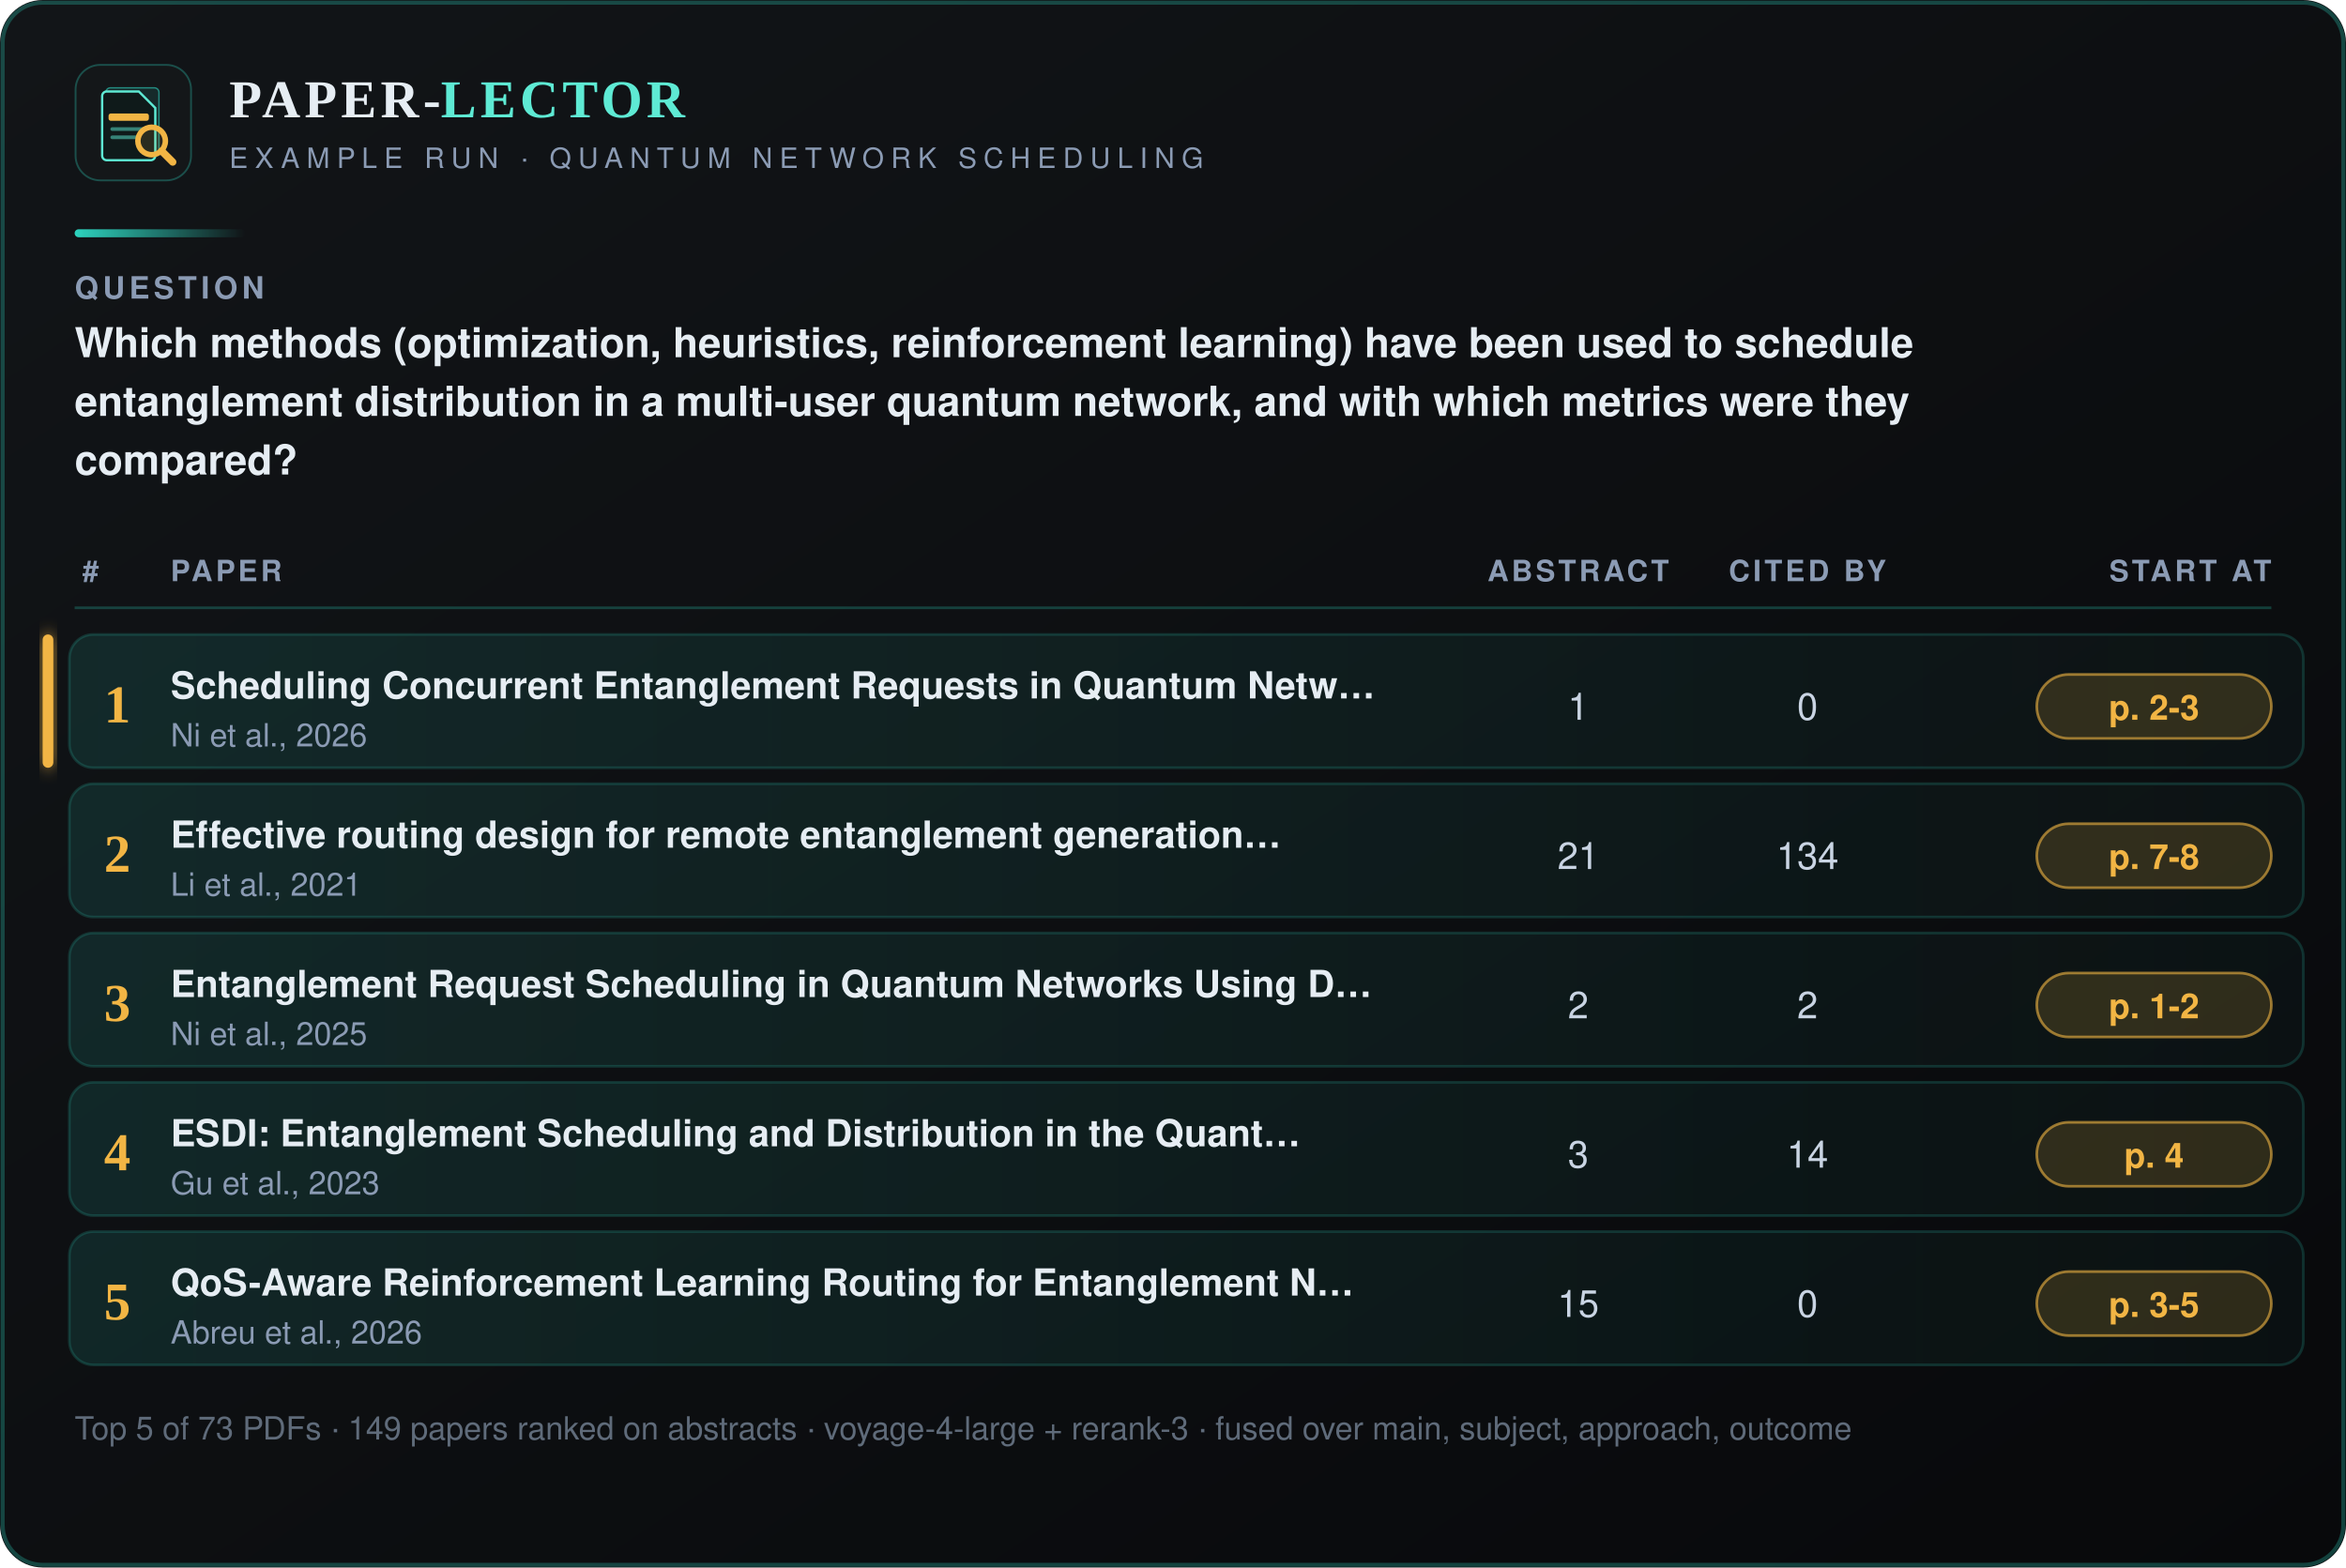
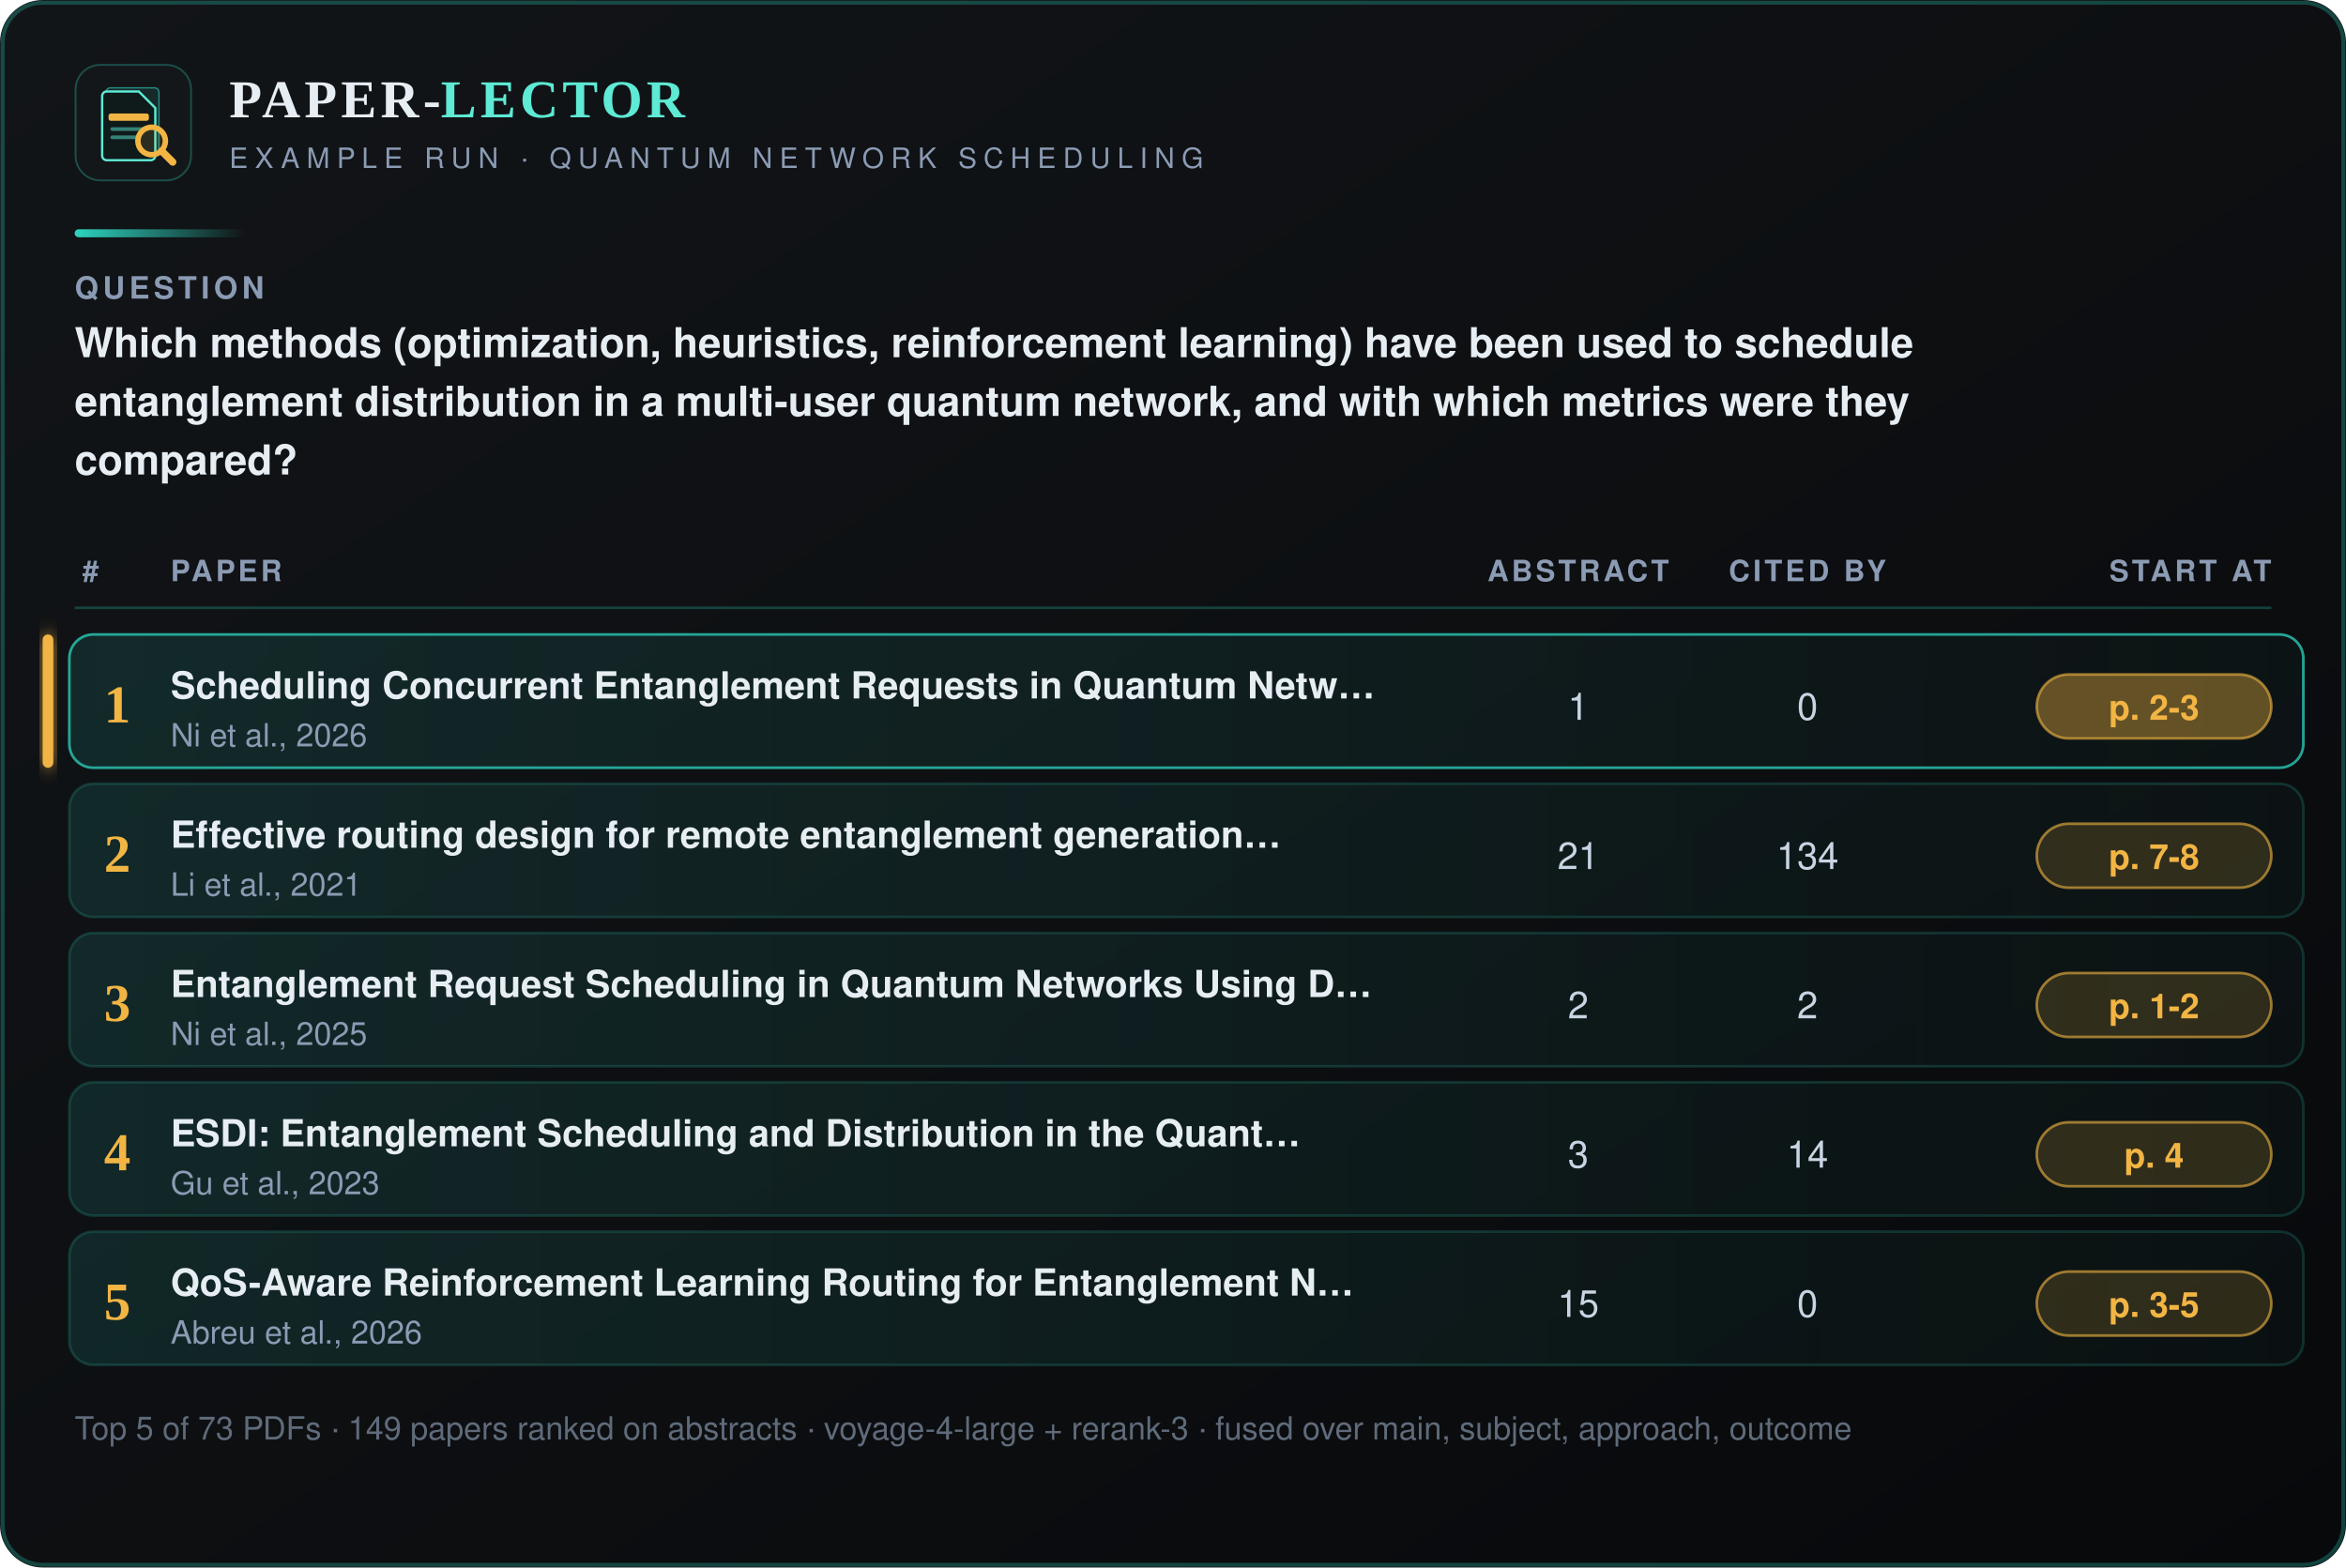
<svg xmlns="http://www.w3.org/2000/svg" viewBox="0 0 880 588" width="880" height="588" font-family="-apple-system, BlinkMacSystemFont, 'Segoe UI', Helvetica, Arial, sans-serif" role="img" aria-label="paper-lector example output: top 5 of 73 PDFs">
  <defs>
    <linearGradient id="bg" x1="0" y1="0" x2="1" y2="1">
      <stop offset="0" stop-color="#121518" />
      <stop offset="1" stop-color="#08090B" />
    </linearGradient>
    <linearGradient id="row" x1="0" y1="0" x2="1" y2="0">
      <stop offset="0" stop-color="#2DD4BF" stop-opacity="0.12" />
      <stop offset="1" stop-color="#2DD4BF" stop-opacity="0.03" />
    </linearGradient>
    <linearGradient id="rule" x1="0" y1="0" x2="1" y2="0">
      <stop offset="0" stop-color="#2DD4BF" />
      <stop offset="1" stop-color="#2DD4BF" stop-opacity="0" />
    </linearGradient>
    <filter id="glow" x="-30%" y="-60%" width="160%" height="220%">
      <feGaussianBlur stdDeviation="3" result="b" />
      <feMerge>
        <feMergeNode in="b" />
        <feMergeNode in="SourceGraphic" />
      </feMerge>
    </filter>
  </defs>
-   <style>.r{animation:in .6s ease-out both}@keyframes in{from{opacity:0;transform:translateX(-14px)}to{opacity:1;transform:none}}.p{animation:pulse 2.4s ease-in-out infinite}@keyframes pulse{0%,100%{fill-opacity:.14}50%{fill-opacity:.32}}.scan{animation:scan 6s ease-in-out infinite}@keyframes scan{0%{transform:translateY(0)}50%{transform:translateY(224px)}100%{transform:translateY(0)}}@media (prefers-reduced-motion:reduce){.r,.p,.scan{animation:none}}</style>
+   <style>.hl,.p{animation:8.0s ease-in-out infinite}.hl{animation-name:hl}@keyframes hl{0%,14%{stroke-opacity:.75}20%,100%{stroke-opacity:.18}}.p{animation-name:pl}@keyframes pl{0%,14%{fill-opacity:.38}20%,100%{fill-opacity:.16}}.scan{animation:scan 8.0s ease-in-out infinite}@keyframes scan{0.0%,14.0%{transform:translateY(0px)}20.0%,34.0%{transform:translateY(56px)}40.0%,54.0%{transform:translateY(112px)}60.0%,74.0%{transform:translateY(168px)}80.0%,94.0%{transform:translateY(224px)}100%{transform:translateY(0)}}@media (prefers-reduced-motion:reduce){.hl,.p,.scan{animation:none}}</style>
  <rect width="880" height="588" rx="16" fill="url(#bg)" />
  <rect x="1" y="1" width="878" height="586" rx="15" fill="none" stroke="#2DD4BF" stroke-opacity="0.28" stroke-width="1.5" />
  <g transform="translate(28 24) scale(0.1719)">
    <rect width="256" height="256" rx="56" fill="#141719" />
    <rect x="2" y="2" width="252" height="252" rx="54" fill="none" stroke="#2DD4BF" stroke-opacity="0.3" stroke-width="4" />
    <rect x="68" y="52" width="116" height="150" rx="10" fill="#2DD4BF" fill-opacity="0.1" stroke="#2DD4BF" stroke-opacity="0.6" stroke-width="3" />
    <path d="M60 70 a10 10 0 0 1 10 -10 h70 l36 36 v104 a10 10 0 0 1 -10 10 h-96 a10 10 0 0 1 -10 -10 z" fill="#0F1A1A" stroke="#5EEAD4" stroke-width="5" />
    <rect x="74" y="108" width="88" height="16" rx="5" fill="#F2B544" />
    <rect x="78" y="138" width="80" height="8" rx="4" fill="#5EEAD4" fill-opacity="0.5" />
    <rect x="78" y="156" width="64" height="8" rx="4" fill="#5EEAD4" fill-opacity="0.5" />
    <circle cx="168" cy="168" r="30" fill="#F2B544" fill-opacity="0.12" stroke="#F2B544" stroke-width="12" />
    <line x1="190" y1="190" x2="214" y2="214" stroke="#F2B544" stroke-width="16" stroke-linecap="round" />
  </g>
  <text x="86" y="44" fill="#E6EDF3" font-family="Georgia, 'Times New Roman', serif" font-size="20" font-weight="700" letter-spacing="1.5">PAPER-<tspan fill="#5EEAD4">LECTOR</tspan>
  </text>
  <text x="86" y="63" fill="#8B9BB4" font-size="10.5" letter-spacing="2.6">EXAMPLE RUN · QUANTUM NETWORK SCHEDULING</text>
  <rect x="28" y="86" width="64" height="3" rx="1.5" fill="url(#rule)" />
  <text x="28" y="112" fill="#8B9BB4" font-size="11.5" letter-spacing="1.6" font-weight="600">QUESTION</text>
  <text x="28" y="134" fill="#E6EDF3" font-size="15.5" font-weight="600">Which methods (optimization, heuristics, reinforcement learning) have been used to schedule</text>
  <text x="28" y="156" fill="#E6EDF3" font-size="15.5" font-weight="600">entanglement distribution in a multi-user quantum network, and with which metrics were they</text>
  <text x="28" y="178" fill="#E6EDF3" font-size="15.5" font-weight="600">compared?</text>
  <text x="34" y="218" fill="#8B9BB4" font-size="11" letter-spacing="1.2" font-weight="600" text-anchor="middle">#</text>
  <text x="64" y="218" fill="#8B9BB4" font-size="11" letter-spacing="1.2" font-weight="600" text-anchor="start">PAPER</text>
  <text x="592" y="218" fill="#8B9BB4" font-size="11" letter-spacing="1.2" font-weight="600" text-anchor="middle">ABSTRACT</text>
  <text x="678" y="218" fill="#8B9BB4" font-size="11" letter-spacing="1.2" font-weight="600" text-anchor="middle">CITED BY</text>
  <text x="852" y="218" fill="#8B9BB4" font-size="11" letter-spacing="1.2" font-weight="600" text-anchor="end">START AT</text>
  <line x1="28" y1="228" x2="852" y2="228" stroke="#2DD4BF" stroke-opacity="0.25" />
  <rect class="scan" x="16" y="238" width="4" height="50" rx="2" fill="#F2B544" filter="url(#glow)" />
-   <g class="r" style="animation-delay:0.25s">
-     <rect x="26" y="238" width="838" height="50" rx="9" fill="url(#row)" stroke="#2DD4BF" stroke-opacity="0.18" />
+   <g>
+     <rect class="hl" x="26" y="238" width="838" height="50" rx="9" fill="url(#row)" stroke="#2DD4BF" stroke-opacity="0.75" style="animation-delay:0.0s" />
    <text x="44" y="271" fill="#F2B544" font-family="Georgia, 'Times New Roman', serif" font-size="20" font-weight="700" text-anchor="middle">1</text>
    <text x="64" y="262" fill="#E6EDF3" font-size="14" font-weight="600">Scheduling Concurrent Entanglement Requests in Quantum Netw…</text>
    <text x="64" y="280" fill="#8B9BB4" font-size="12">Ni et al., 2026</text>
    <text x="592" y="270" fill="#C9D4E3" font-size="14" text-anchor="middle">1</text>
    <text x="678" y="270" fill="#C9D4E3" font-size="14" text-anchor="middle">0</text>
-     <rect class="p" x="764" y="253" width="88" height="24" rx="12" fill="#F2B544" fill-opacity="0.16" stroke="#F2B544" stroke-opacity="0.6" style="animation-delay:0.0s" />
+     <rect class="p" x="764" y="253" width="88" height="24" rx="12" fill="#F2B544" fill-opacity="0.38" stroke="#F2B544" stroke-opacity="0.6" style="animation-delay:0.0s" />
    <text x="808" y="270" fill="#F2B544" font-size="13" font-weight="600" text-anchor="middle">p. 2-3</text>
  </g>
-   <g class="r" style="animation-delay:0.60s">
-     <rect x="26" y="294" width="838" height="50" rx="9" fill="url(#row)" stroke="#2DD4BF" stroke-opacity="0.18" />
+   <g>
+     <rect class="hl" x="26" y="294" width="838" height="50" rx="9" fill="url(#row)" stroke="#2DD4BF" stroke-opacity="0.18" style="animation-delay:1.6s" />
    <text x="44" y="327" fill="#F2B544" font-family="Georgia, 'Times New Roman', serif" font-size="20" font-weight="700" text-anchor="middle">2</text>
    <text x="64" y="318" fill="#E6EDF3" font-size="14" font-weight="600">Effective routing design for remote entanglement generation…</text>
    <text x="64" y="336" fill="#8B9BB4" font-size="12">Li et al., 2021</text>
    <text x="592" y="326" fill="#C9D4E3" font-size="14" text-anchor="middle">21</text>
    <text x="678" y="326" fill="#C9D4E3" font-size="14" text-anchor="middle">134</text>
-     <rect class="p" x="764" y="309" width="88" height="24" rx="12" fill="#F2B544" fill-opacity="0.16" stroke="#F2B544" stroke-opacity="0.6" style="animation-delay:0.4s" />
+     <rect class="p" x="764" y="309" width="88" height="24" rx="12" fill="#F2B544" fill-opacity="0.16" stroke="#F2B544" stroke-opacity="0.6" style="animation-delay:1.6s" />
    <text x="808" y="326" fill="#F2B544" font-size="13" font-weight="600" text-anchor="middle">p. 7-8</text>
  </g>
-   <g class="r" style="animation-delay:0.95s">
-     <rect x="26" y="350" width="838" height="50" rx="9" fill="url(#row)" stroke="#2DD4BF" stroke-opacity="0.18" />
+   <g>
+     <rect class="hl" x="26" y="350" width="838" height="50" rx="9" fill="url(#row)" stroke="#2DD4BF" stroke-opacity="0.18" style="animation-delay:3.2s" />
    <text x="44" y="383" fill="#F2B544" font-family="Georgia, 'Times New Roman', serif" font-size="20" font-weight="700" text-anchor="middle">3</text>
    <text x="64" y="374" fill="#E6EDF3" font-size="14" font-weight="600">Entanglement Request Scheduling in Quantum Networks Using D…</text>
    <text x="64" y="392" fill="#8B9BB4" font-size="12">Ni et al., 2025</text>
    <text x="592" y="382" fill="#C9D4E3" font-size="14" text-anchor="middle">2</text>
    <text x="678" y="382" fill="#C9D4E3" font-size="14" text-anchor="middle">2</text>
-     <rect class="p" x="764" y="365" width="88" height="24" rx="12" fill="#F2B544" fill-opacity="0.16" stroke="#F2B544" stroke-opacity="0.6" style="animation-delay:0.8s" />
+     <rect class="p" x="764" y="365" width="88" height="24" rx="12" fill="#F2B544" fill-opacity="0.16" stroke="#F2B544" stroke-opacity="0.6" style="animation-delay:3.2s" />
    <text x="808" y="382" fill="#F2B544" font-size="13" font-weight="600" text-anchor="middle">p. 1-2</text>
  </g>
-   <g class="r" style="animation-delay:1.30s">
-     <rect x="26" y="406" width="838" height="50" rx="9" fill="url(#row)" stroke="#2DD4BF" stroke-opacity="0.18" />
+   <g>
+     <rect class="hl" x="26" y="406" width="838" height="50" rx="9" fill="url(#row)" stroke="#2DD4BF" stroke-opacity="0.18" style="animation-delay:4.8s" />
    <text x="44" y="439" fill="#F2B544" font-family="Georgia, 'Times New Roman', serif" font-size="20" font-weight="700" text-anchor="middle">4</text>
    <text x="64" y="430" fill="#E6EDF3" font-size="14" font-weight="600">ESDI: Entanglement Scheduling and Distribution in the Quant…</text>
    <text x="64" y="448" fill="#8B9BB4" font-size="12">Gu et al., 2023</text>
    <text x="592" y="438" fill="#C9D4E3" font-size="14" text-anchor="middle">3</text>
    <text x="678" y="438" fill="#C9D4E3" font-size="14" text-anchor="middle">14</text>
-     <rect class="p" x="764" y="421" width="88" height="24" rx="12" fill="#F2B544" fill-opacity="0.16" stroke="#F2B544" stroke-opacity="0.6" style="animation-delay:1.2s" />
+     <rect class="p" x="764" y="421" width="88" height="24" rx="12" fill="#F2B544" fill-opacity="0.16" stroke="#F2B544" stroke-opacity="0.6" style="animation-delay:4.8s" />
    <text x="808" y="438" fill="#F2B544" font-size="13" font-weight="600" text-anchor="middle">p. 4</text>
  </g>
-   <g class="r" style="animation-delay:1.65s">
-     <rect x="26" y="462" width="838" height="50" rx="9" fill="url(#row)" stroke="#2DD4BF" stroke-opacity="0.18" />
+   <g>
+     <rect class="hl" x="26" y="462" width="838" height="50" rx="9" fill="url(#row)" stroke="#2DD4BF" stroke-opacity="0.18" style="animation-delay:6.4s" />
    <text x="44" y="495" fill="#F2B544" font-family="Georgia, 'Times New Roman', serif" font-size="20" font-weight="700" text-anchor="middle">5</text>
    <text x="64" y="486" fill="#E6EDF3" font-size="14" font-weight="600">QoS-Aware Reinforcement Learning Routing for Entanglement N…</text>
    <text x="64" y="504" fill="#8B9BB4" font-size="12">Abreu et al., 2026</text>
    <text x="592" y="494" fill="#C9D4E3" font-size="14" text-anchor="middle">15</text>
    <text x="678" y="494" fill="#C9D4E3" font-size="14" text-anchor="middle">0</text>
-     <rect class="p" x="764" y="477" width="88" height="24" rx="12" fill="#F2B544" fill-opacity="0.16" stroke="#F2B544" stroke-opacity="0.6" style="animation-delay:1.6s" />
+     <rect class="p" x="764" y="477" width="88" height="24" rx="12" fill="#F2B544" fill-opacity="0.16" stroke="#F2B544" stroke-opacity="0.6" style="animation-delay:6.4s" />
    <text x="808" y="494" fill="#F2B544" font-size="13" font-weight="600" text-anchor="middle">p. 3-5</text>
  </g>
  <text x="28" y="540" fill="#5F6B7A" font-size="12">Top 5 of 73 PDFs · 149 papers ranked on abstracts · voyage-4-large + rerank-3 · fused over main, subject, approach, outcome</text>
</svg>
